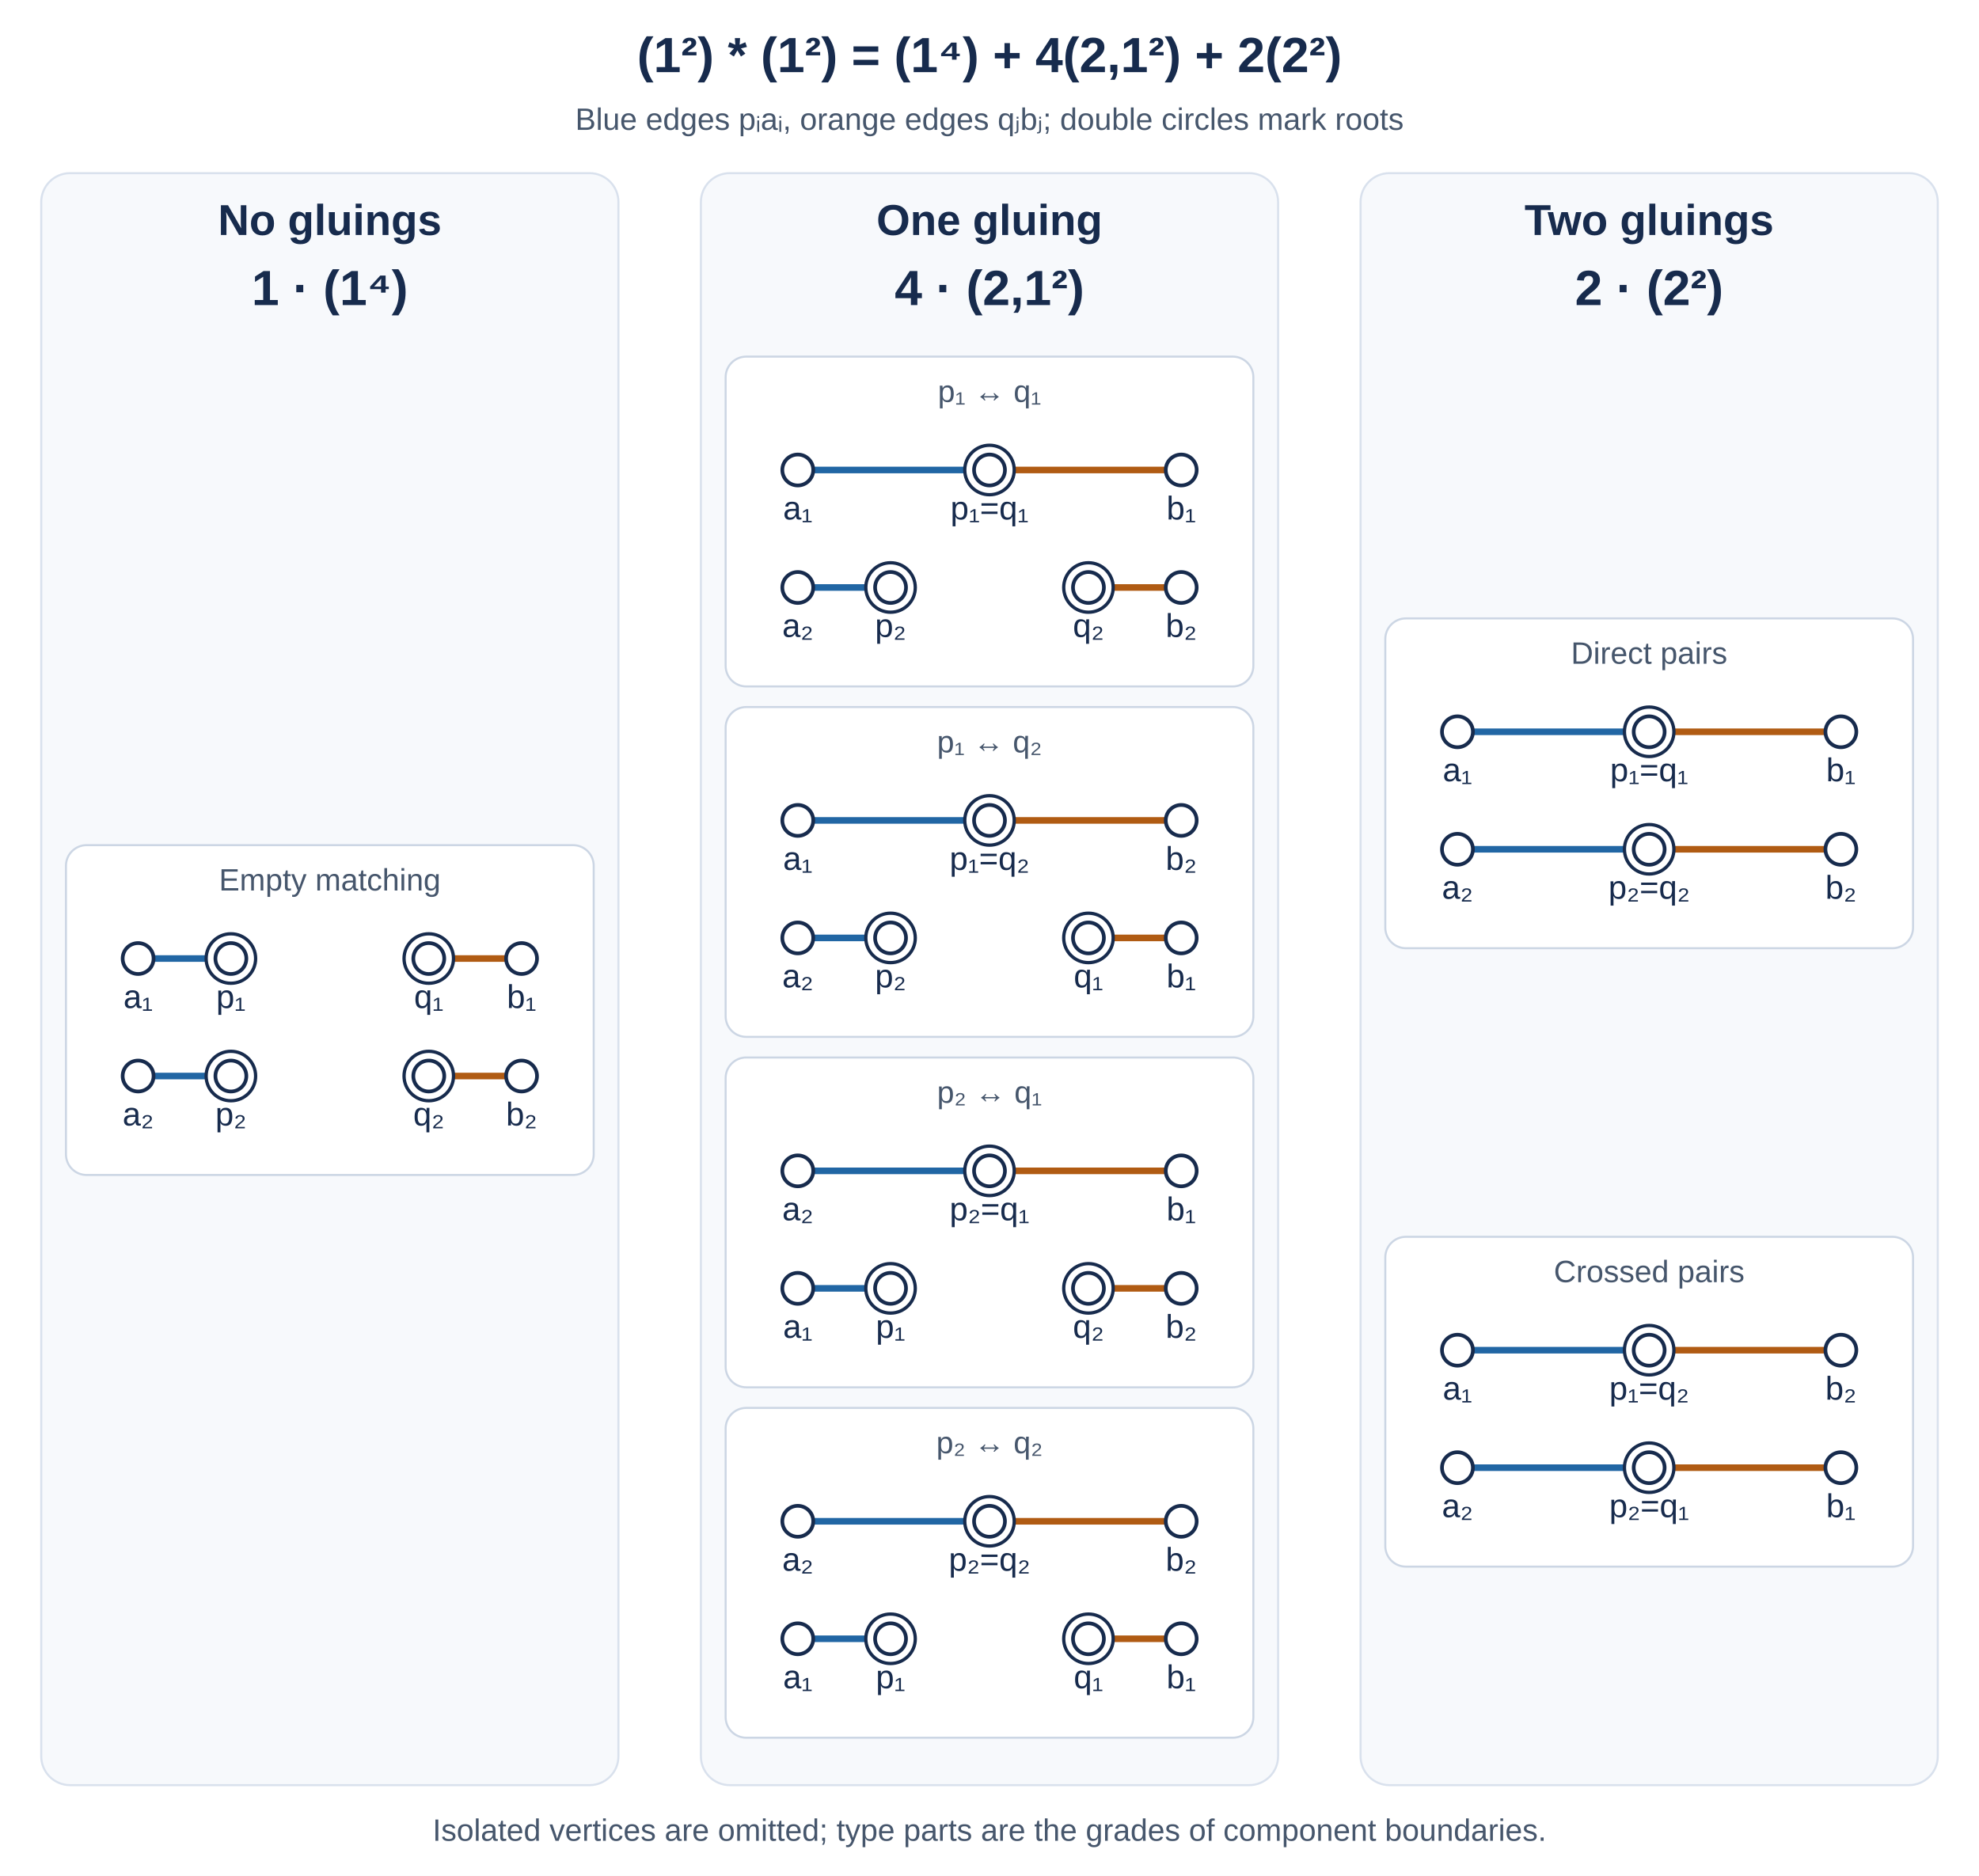
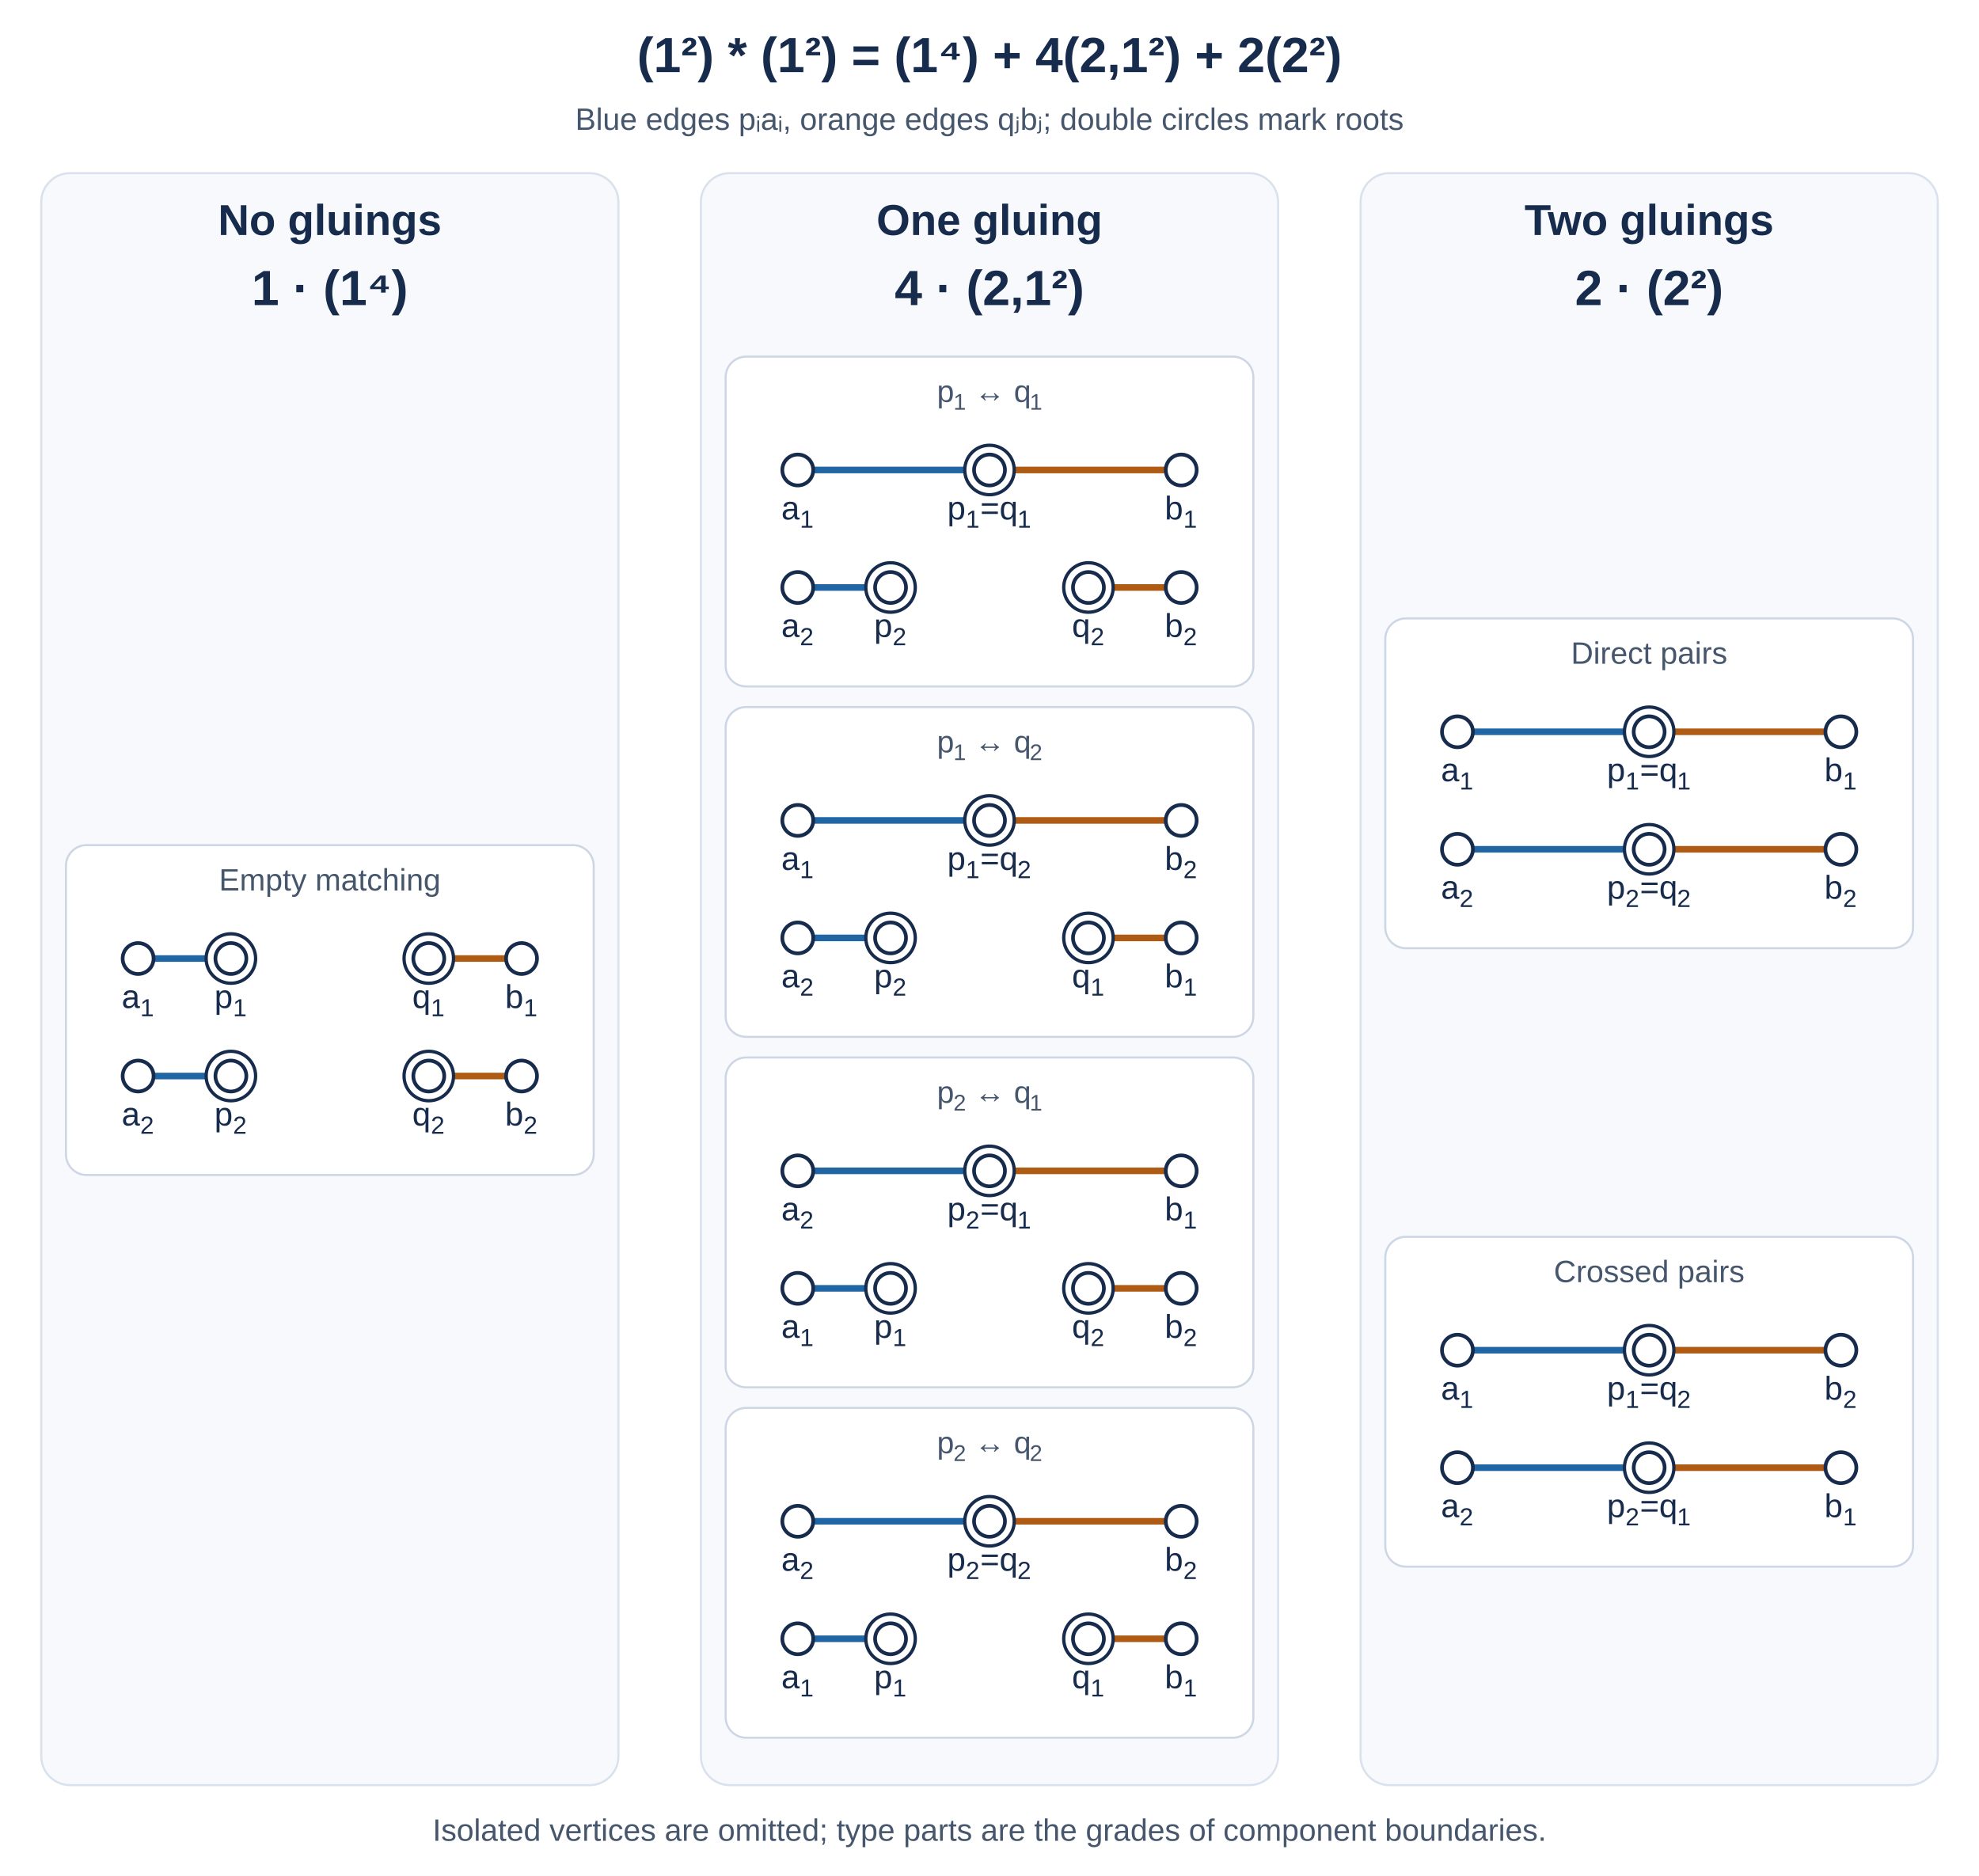
<svg xmlns="http://www.w3.org/2000/svg" width="960" height="910" viewBox="0 0 960 910" role="img" aria-labelledby="title desc">
  <rect width="960" height="910" fill="#fff" />
  <style>text{font-family:Arial,"DejaVu Sans",sans-serif;fill:#172b4d}.heading{font-size:21px;font-weight:600}.small{font-size:15px;fill:#46566c}.result{font-size:24px;font-weight:600}.node{font-size:20px;font-weight:600}.classes{font-size:19px}</style>
-   <text x="480" y="35" text-anchor="middle" class="result">(1²) * (1²) = (1⁴) + 4(2,1²) + 2(2²)</text>
-   <text x="480" y="63" text-anchor="middle" class="small">Blue edges pᵢaᵢ, orange edges qⱼbⱼ; double circles mark roots</text>
+   <text xml:space="preserve" x="480" y="35" text-anchor="middle" class="result">(1²) * (1²) = (1⁴) + 4(2,1²) + 2(2²)</text>
+   <text xml:space="preserve" x="480" y="63" text-anchor="middle" class="small">Blue edges pᵢaᵢ, orange edges qⱼbⱼ; double circles mark roots</text>
  <rect x="20" y="84" width="280" height="782" rx="14" fill="#f7f9fc" stroke="#d9e1ed" />
-   <text x="160" y="114" text-anchor="middle" class="heading">No gluings</text>
-   <text x="160" y="148" text-anchor="middle" class="result">1 · (1⁴)</text>
+   <text xml:space="preserve" x="160" y="114" text-anchor="middle" class="heading">No gluings</text>
+   <text xml:space="preserve" x="160" y="148" text-anchor="middle" class="result">1 · (1⁴)</text>
  <g data-matching="">
    <rect x="32" y="410" width="256" height="160" rx="10" fill="#fff" stroke="#ccd6e4" />
-     <text x="160" y="432" text-anchor="middle" class="small">Empty matching</text>
+     <text xml:space="preserve" x="160" y="432" text-anchor="middle" class="small">Empty matching</text>
    <line x1="112" y1="465" x2="67" y2="465" stroke="#2166a4" stroke-width="3.2" data-ends="p1 a1" />
    <circle cx="112" cy="465" r="12" fill="#fff" stroke="#172b4d" stroke-width="1.6" />
    <circle cx="112" cy="465" r="7.5" fill="#fff" stroke="#172b4d" stroke-width="1.8" data-vertex="p1" />
-     <text x="112" y="489" text-anchor="middle" font-size="16">p₁</text>
+     <text xml:space="preserve" x="104.00" y="489.00" text-anchor="start" style="font-size:16.0px">p</text>
+     <text xml:space="preserve" x="113.00" y="493.00" text-anchor="start" style="font-size:12px">1</text>
    <circle cx="67" cy="465" r="7.5" fill="#fff" stroke="#172b4d" stroke-width="1.8" data-vertex="a1" />
-     <text x="67" y="489" text-anchor="middle" font-size="16">a₁</text>
+     <text xml:space="preserve" x="59.00" y="489.00" text-anchor="start" style="font-size:16.0px">a</text>
+     <text xml:space="preserve" x="68.00" y="493.00" text-anchor="start" style="font-size:12px">1</text>
    <line x1="112" y1="522" x2="67" y2="522" stroke="#2166a4" stroke-width="3.2" data-ends="p2 a2" />
    <circle cx="112" cy="522" r="12" fill="#fff" stroke="#172b4d" stroke-width="1.6" />
    <circle cx="112" cy="522" r="7.5" fill="#fff" stroke="#172b4d" stroke-width="1.8" data-vertex="p2" />
-     <text x="112" y="546" text-anchor="middle" font-size="16">p₂</text>
+     <text xml:space="preserve" x="104.00" y="546.00" text-anchor="start" style="font-size:16.0px">p</text>
+     <text xml:space="preserve" x="113.00" y="550.00" text-anchor="start" style="font-size:12px">2</text>
    <circle cx="67" cy="522" r="7.5" fill="#fff" stroke="#172b4d" stroke-width="1.8" data-vertex="a2" />
-     <text x="67" y="546" text-anchor="middle" font-size="16">a₂</text>
+     <text xml:space="preserve" x="59.00" y="546.00" text-anchor="start" style="font-size:16.0px">a</text>
+     <text xml:space="preserve" x="68.00" y="550.00" text-anchor="start" style="font-size:12px">2</text>
    <line x1="208" y1="465" x2="253" y2="465" stroke="#b05b13" stroke-width="3.2" data-ends="q1 b1" />
    <circle cx="208" cy="465" r="12" fill="#fff" stroke="#172b4d" stroke-width="1.6" />
    <circle cx="208" cy="465" r="7.5" fill="#fff" stroke="#172b4d" stroke-width="1.8" data-vertex="q1" />
-     <text x="208" y="489" text-anchor="middle" font-size="16">q₁</text>
+     <text xml:space="preserve" x="200.00" y="489.00" text-anchor="start" style="font-size:16.0px">q</text>
+     <text xml:space="preserve" x="209.00" y="493.00" text-anchor="start" style="font-size:12px">1</text>
    <circle cx="253" cy="465" r="7.5" fill="#fff" stroke="#172b4d" stroke-width="1.8" data-vertex="b1" />
-     <text x="253" y="489" text-anchor="middle" font-size="16">b₁</text>
+     <text xml:space="preserve" x="245.00" y="489.00" text-anchor="start" style="font-size:16.0px">b</text>
+     <text xml:space="preserve" x="254.00" y="493.00" text-anchor="start" style="font-size:12px">1</text>
    <line x1="208" y1="522" x2="253" y2="522" stroke="#b05b13" stroke-width="3.2" data-ends="q2 b2" />
    <circle cx="208" cy="522" r="12" fill="#fff" stroke="#172b4d" stroke-width="1.6" />
    <circle cx="208" cy="522" r="7.5" fill="#fff" stroke="#172b4d" stroke-width="1.8" data-vertex="q2" />
-     <text x="208" y="546" text-anchor="middle" font-size="16">q₂</text>
+     <text xml:space="preserve" x="200.00" y="546.00" text-anchor="start" style="font-size:16.0px">q</text>
+     <text xml:space="preserve" x="209.00" y="550.00" text-anchor="start" style="font-size:12px">2</text>
    <circle cx="253" cy="522" r="7.5" fill="#fff" stroke="#172b4d" stroke-width="1.8" data-vertex="b2" />
-     <text x="253" y="546" text-anchor="middle" font-size="16">b₂</text>
+     <text xml:space="preserve" x="245.00" y="546.00" text-anchor="start" style="font-size:16.0px">b</text>
+     <text xml:space="preserve" x="254.00" y="550.00" text-anchor="start" style="font-size:12px">2</text>
  </g>
  <rect x="340" y="84" width="280" height="782" rx="14" fill="#f7f9fc" stroke="#d9e1ed" />
-   <text x="480" y="114" text-anchor="middle" class="heading">One gluing</text>
-   <text x="480" y="148" text-anchor="middle" class="result">4 · (2,1²)</text>
+   <text xml:space="preserve" x="480" y="114" text-anchor="middle" class="heading">One gluing</text>
+   <text xml:space="preserve" x="480" y="148" text-anchor="middle" class="result">4 · (2,1²)</text>
  <g data-matching="1:1">
    <rect x="352" y="173" width="256" height="160" rx="10" fill="#fff" stroke="#ccd6e4" />
-     <text x="480" y="195" text-anchor="middle" class="small">p₁ ↔ q₁</text>
+     <text xml:space="preserve" class="small" x="454.50" y="195.00" text-anchor="start" style="font-size:15.0px">p</text>
+     <text xml:space="preserve" class="small" x="462.50" y="198.75" text-anchor="start" style="font-size:11px">1</text>
+     <text xml:space="preserve" class="small" x="468.50" y="195.00" text-anchor="start" style="font-size:15.0px"> ↔ q</text>
+     <text xml:space="preserve" class="small" x="499.50" y="198.75" text-anchor="start" style="font-size:11px">1</text>
    <line x1="480" y1="228" x2="387" y2="228" stroke="#2166a4" stroke-width="3.2" data-ends="p1 a1" />
    <line x1="480" y1="228" x2="573" y2="228" stroke="#b05b13" stroke-width="3.2" data-ends="p1 b1" />
    <circle cx="480" cy="228" r="12" fill="#fff" stroke="#172b4d" stroke-width="1.6" />
    <circle cx="480" cy="228" r="7.5" fill="#fff" stroke="#172b4d" stroke-width="1.8" data-vertex="p1" />
-     <text x="480" y="252" text-anchor="middle" font-size="16">p₁=q₁</text>
+     <text xml:space="preserve" x="459.50" y="252.00" text-anchor="start" style="font-size:16.0px">p</text>
+     <text xml:space="preserve" x="468.50" y="256.00" text-anchor="start" style="font-size:12px">1</text>
+     <text xml:space="preserve" x="475.50" y="252.00" text-anchor="start" style="font-size:16.0px">=q</text>
+     <text xml:space="preserve" x="493.50" y="256.00" text-anchor="start" style="font-size:12px">1</text>
    <circle cx="387" cy="228" r="7.5" fill="#fff" stroke="#172b4d" stroke-width="1.8" data-vertex="a1" />
-     <text x="387" y="252" text-anchor="middle" font-size="16">a₁</text>
+     <text xml:space="preserve" x="379.00" y="252.00" text-anchor="start" style="font-size:16.0px">a</text>
+     <text xml:space="preserve" x="388.00" y="256.00" text-anchor="start" style="font-size:12px">1</text>
    <circle cx="573" cy="228" r="7.5" fill="#fff" stroke="#172b4d" stroke-width="1.8" data-vertex="b1" />
-     <text x="573" y="252" text-anchor="middle" font-size="16">b₁</text>
+     <text xml:space="preserve" x="565.00" y="252.00" text-anchor="start" style="font-size:16.0px">b</text>
+     <text xml:space="preserve" x="574.00" y="256.00" text-anchor="start" style="font-size:12px">1</text>
    <line x1="432" y1="285" x2="387" y2="285" stroke="#2166a4" stroke-width="3.2" data-ends="p2 a2" />
    <circle cx="432" cy="285" r="12" fill="#fff" stroke="#172b4d" stroke-width="1.6" />
    <circle cx="432" cy="285" r="7.5" fill="#fff" stroke="#172b4d" stroke-width="1.8" data-vertex="p2" />
-     <text x="432" y="309" text-anchor="middle" font-size="16">p₂</text>
+     <text xml:space="preserve" x="424.00" y="309.00" text-anchor="start" style="font-size:16.0px">p</text>
+     <text xml:space="preserve" x="433.00" y="313.00" text-anchor="start" style="font-size:12px">2</text>
    <circle cx="387" cy="285" r="7.5" fill="#fff" stroke="#172b4d" stroke-width="1.8" data-vertex="a2" />
-     <text x="387" y="309" text-anchor="middle" font-size="16">a₂</text>
+     <text xml:space="preserve" x="379.00" y="309.00" text-anchor="start" style="font-size:16.0px">a</text>
+     <text xml:space="preserve" x="388.00" y="313.00" text-anchor="start" style="font-size:12px">2</text>
    <line x1="528" y1="285" x2="573" y2="285" stroke="#b05b13" stroke-width="3.2" data-ends="q2 b2" />
    <circle cx="528" cy="285" r="12" fill="#fff" stroke="#172b4d" stroke-width="1.6" />
    <circle cx="528" cy="285" r="7.5" fill="#fff" stroke="#172b4d" stroke-width="1.8" data-vertex="q2" />
-     <text x="528" y="309" text-anchor="middle" font-size="16">q₂</text>
+     <text xml:space="preserve" x="520.00" y="309.00" text-anchor="start" style="font-size:16.0px">q</text>
+     <text xml:space="preserve" x="529.00" y="313.00" text-anchor="start" style="font-size:12px">2</text>
    <circle cx="573" cy="285" r="7.5" fill="#fff" stroke="#172b4d" stroke-width="1.8" data-vertex="b2" />
-     <text x="573" y="309" text-anchor="middle" font-size="16">b₂</text>
+     <text xml:space="preserve" x="565.00" y="309.00" text-anchor="start" style="font-size:16.0px">b</text>
+     <text xml:space="preserve" x="574.00" y="313.00" text-anchor="start" style="font-size:12px">2</text>
  </g>
  <g data-matching="1:2">
    <rect x="352" y="343" width="256" height="160" rx="10" fill="#fff" stroke="#ccd6e4" />
-     <text x="480" y="365" text-anchor="middle" class="small">p₁ ↔ q₂</text>
+     <text xml:space="preserve" class="small" x="454.50" y="365.00" text-anchor="start" style="font-size:15.0px">p</text>
+     <text xml:space="preserve" class="small" x="462.50" y="368.75" text-anchor="start" style="font-size:11px">1</text>
+     <text xml:space="preserve" class="small" x="468.50" y="365.00" text-anchor="start" style="font-size:15.0px"> ↔ q</text>
+     <text xml:space="preserve" class="small" x="499.50" y="368.75" text-anchor="start" style="font-size:11px">2</text>
    <line x1="480" y1="398" x2="387" y2="398" stroke="#2166a4" stroke-width="3.2" data-ends="p1 a1" />
    <line x1="480" y1="398" x2="573" y2="398" stroke="#b05b13" stroke-width="3.2" data-ends="p1 b2" />
    <circle cx="480" cy="398" r="12" fill="#fff" stroke="#172b4d" stroke-width="1.6" />
    <circle cx="480" cy="398" r="7.5" fill="#fff" stroke="#172b4d" stroke-width="1.8" data-vertex="p1" />
-     <text x="480" y="422" text-anchor="middle" font-size="16">p₁=q₂</text>
+     <text xml:space="preserve" x="459.50" y="422.00" text-anchor="start" style="font-size:16.0px">p</text>
+     <text xml:space="preserve" x="468.50" y="426.00" text-anchor="start" style="font-size:12px">1</text>
+     <text xml:space="preserve" x="475.50" y="422.00" text-anchor="start" style="font-size:16.0px">=q</text>
+     <text xml:space="preserve" x="493.50" y="426.00" text-anchor="start" style="font-size:12px">2</text>
    <circle cx="387" cy="398" r="7.5" fill="#fff" stroke="#172b4d" stroke-width="1.8" data-vertex="a1" />
-     <text x="387" y="422" text-anchor="middle" font-size="16">a₁</text>
+     <text xml:space="preserve" x="379.00" y="422.00" text-anchor="start" style="font-size:16.0px">a</text>
+     <text xml:space="preserve" x="388.00" y="426.00" text-anchor="start" style="font-size:12px">1</text>
    <circle cx="573" cy="398" r="7.5" fill="#fff" stroke="#172b4d" stroke-width="1.8" data-vertex="b2" />
-     <text x="573" y="422" text-anchor="middle" font-size="16">b₂</text>
+     <text xml:space="preserve" x="565.00" y="422.00" text-anchor="start" style="font-size:16.0px">b</text>
+     <text xml:space="preserve" x="574.00" y="426.00" text-anchor="start" style="font-size:12px">2</text>
    <line x1="432" y1="455" x2="387" y2="455" stroke="#2166a4" stroke-width="3.2" data-ends="p2 a2" />
    <circle cx="432" cy="455" r="12" fill="#fff" stroke="#172b4d" stroke-width="1.6" />
    <circle cx="432" cy="455" r="7.5" fill="#fff" stroke="#172b4d" stroke-width="1.8" data-vertex="p2" />
-     <text x="432" y="479" text-anchor="middle" font-size="16">p₂</text>
+     <text xml:space="preserve" x="424.00" y="479.00" text-anchor="start" style="font-size:16.0px">p</text>
+     <text xml:space="preserve" x="433.00" y="483.00" text-anchor="start" style="font-size:12px">2</text>
    <circle cx="387" cy="455" r="7.5" fill="#fff" stroke="#172b4d" stroke-width="1.8" data-vertex="a2" />
-     <text x="387" y="479" text-anchor="middle" font-size="16">a₂</text>
+     <text xml:space="preserve" x="379.00" y="479.00" text-anchor="start" style="font-size:16.0px">a</text>
+     <text xml:space="preserve" x="388.00" y="483.00" text-anchor="start" style="font-size:12px">2</text>
    <line x1="528" y1="455" x2="573" y2="455" stroke="#b05b13" stroke-width="3.2" data-ends="q1 b1" />
    <circle cx="528" cy="455" r="12" fill="#fff" stroke="#172b4d" stroke-width="1.6" />
    <circle cx="528" cy="455" r="7.5" fill="#fff" stroke="#172b4d" stroke-width="1.8" data-vertex="q1" />
-     <text x="528" y="479" text-anchor="middle" font-size="16">q₁</text>
+     <text xml:space="preserve" x="520.00" y="479.00" text-anchor="start" style="font-size:16.0px">q</text>
+     <text xml:space="preserve" x="529.00" y="483.00" text-anchor="start" style="font-size:12px">1</text>
    <circle cx="573" cy="455" r="7.5" fill="#fff" stroke="#172b4d" stroke-width="1.8" data-vertex="b1" />
-     <text x="573" y="479" text-anchor="middle" font-size="16">b₁</text>
+     <text xml:space="preserve" x="565.00" y="479.00" text-anchor="start" style="font-size:16.0px">b</text>
+     <text xml:space="preserve" x="574.00" y="483.00" text-anchor="start" style="font-size:12px">1</text>
  </g>
  <g data-matching="2:1">
    <rect x="352" y="513" width="256" height="160" rx="10" fill="#fff" stroke="#ccd6e4" />
-     <text x="480" y="535" text-anchor="middle" class="small">p₂ ↔ q₁</text>
+     <text xml:space="preserve" class="small" x="454.50" y="535.00" text-anchor="start" style="font-size:15.0px">p</text>
+     <text xml:space="preserve" class="small" x="462.50" y="538.75" text-anchor="start" style="font-size:11px">2</text>
+     <text xml:space="preserve" class="small" x="468.50" y="535.00" text-anchor="start" style="font-size:15.0px"> ↔ q</text>
+     <text xml:space="preserve" class="small" x="499.50" y="538.75" text-anchor="start" style="font-size:11px">1</text>
    <line x1="480" y1="568" x2="387" y2="568" stroke="#2166a4" stroke-width="3.2" data-ends="p2 a2" />
    <line x1="480" y1="568" x2="573" y2="568" stroke="#b05b13" stroke-width="3.2" data-ends="p2 b1" />
    <circle cx="480" cy="568" r="12" fill="#fff" stroke="#172b4d" stroke-width="1.6" />
    <circle cx="480" cy="568" r="7.5" fill="#fff" stroke="#172b4d" stroke-width="1.8" data-vertex="p2" />
-     <text x="480" y="592" text-anchor="middle" font-size="16">p₂=q₁</text>
+     <text xml:space="preserve" x="459.50" y="592.00" text-anchor="start" style="font-size:16.0px">p</text>
+     <text xml:space="preserve" x="468.50" y="596.00" text-anchor="start" style="font-size:12px">2</text>
+     <text xml:space="preserve" x="475.50" y="592.00" text-anchor="start" style="font-size:16.0px">=q</text>
+     <text xml:space="preserve" x="493.50" y="596.00" text-anchor="start" style="font-size:12px">1</text>
    <circle cx="387" cy="568" r="7.5" fill="#fff" stroke="#172b4d" stroke-width="1.8" data-vertex="a2" />
-     <text x="387" y="592" text-anchor="middle" font-size="16">a₂</text>
+     <text xml:space="preserve" x="379.00" y="592.00" text-anchor="start" style="font-size:16.0px">a</text>
+     <text xml:space="preserve" x="388.00" y="596.00" text-anchor="start" style="font-size:12px">2</text>
    <circle cx="573" cy="568" r="7.5" fill="#fff" stroke="#172b4d" stroke-width="1.8" data-vertex="b1" />
-     <text x="573" y="592" text-anchor="middle" font-size="16">b₁</text>
+     <text xml:space="preserve" x="565.00" y="592.00" text-anchor="start" style="font-size:16.0px">b</text>
+     <text xml:space="preserve" x="574.00" y="596.00" text-anchor="start" style="font-size:12px">1</text>
    <line x1="432" y1="625" x2="387" y2="625" stroke="#2166a4" stroke-width="3.2" data-ends="p1 a1" />
    <circle cx="432" cy="625" r="12" fill="#fff" stroke="#172b4d" stroke-width="1.6" />
    <circle cx="432" cy="625" r="7.5" fill="#fff" stroke="#172b4d" stroke-width="1.8" data-vertex="p1" />
-     <text x="432" y="649" text-anchor="middle" font-size="16">p₁</text>
+     <text xml:space="preserve" x="424.00" y="649.00" text-anchor="start" style="font-size:16.0px">p</text>
+     <text xml:space="preserve" x="433.00" y="653.00" text-anchor="start" style="font-size:12px">1</text>
    <circle cx="387" cy="625" r="7.5" fill="#fff" stroke="#172b4d" stroke-width="1.8" data-vertex="a1" />
-     <text x="387" y="649" text-anchor="middle" font-size="16">a₁</text>
+     <text xml:space="preserve" x="379.00" y="649.00" text-anchor="start" style="font-size:16.0px">a</text>
+     <text xml:space="preserve" x="388.00" y="653.00" text-anchor="start" style="font-size:12px">1</text>
    <line x1="528" y1="625" x2="573" y2="625" stroke="#b05b13" stroke-width="3.2" data-ends="q2 b2" />
    <circle cx="528" cy="625" r="12" fill="#fff" stroke="#172b4d" stroke-width="1.6" />
    <circle cx="528" cy="625" r="7.5" fill="#fff" stroke="#172b4d" stroke-width="1.8" data-vertex="q2" />
-     <text x="528" y="649" text-anchor="middle" font-size="16">q₂</text>
+     <text xml:space="preserve" x="520.00" y="649.00" text-anchor="start" style="font-size:16.0px">q</text>
+     <text xml:space="preserve" x="529.00" y="653.00" text-anchor="start" style="font-size:12px">2</text>
    <circle cx="573" cy="625" r="7.5" fill="#fff" stroke="#172b4d" stroke-width="1.8" data-vertex="b2" />
-     <text x="573" y="649" text-anchor="middle" font-size="16">b₂</text>
+     <text xml:space="preserve" x="565.00" y="649.00" text-anchor="start" style="font-size:16.0px">b</text>
+     <text xml:space="preserve" x="574.00" y="653.00" text-anchor="start" style="font-size:12px">2</text>
  </g>
  <g data-matching="2:2">
    <rect x="352" y="683" width="256" height="160" rx="10" fill="#fff" stroke="#ccd6e4" />
-     <text x="480" y="705" text-anchor="middle" class="small">p₂ ↔ q₂</text>
+     <text xml:space="preserve" class="small" x="454.50" y="705.00" text-anchor="start" style="font-size:15.0px">p</text>
+     <text xml:space="preserve" class="small" x="462.50" y="708.75" text-anchor="start" style="font-size:11px">2</text>
+     <text xml:space="preserve" class="small" x="468.50" y="705.00" text-anchor="start" style="font-size:15.0px"> ↔ q</text>
+     <text xml:space="preserve" class="small" x="499.50" y="708.75" text-anchor="start" style="font-size:11px">2</text>
    <line x1="480" y1="738" x2="387" y2="738" stroke="#2166a4" stroke-width="3.2" data-ends="p2 a2" />
    <line x1="480" y1="738" x2="573" y2="738" stroke="#b05b13" stroke-width="3.2" data-ends="p2 b2" />
    <circle cx="480" cy="738" r="12" fill="#fff" stroke="#172b4d" stroke-width="1.6" />
    <circle cx="480" cy="738" r="7.5" fill="#fff" stroke="#172b4d" stroke-width="1.8" data-vertex="p2" />
-     <text x="480" y="762" text-anchor="middle" font-size="16">p₂=q₂</text>
+     <text xml:space="preserve" x="459.50" y="762.00" text-anchor="start" style="font-size:16.0px">p</text>
+     <text xml:space="preserve" x="468.50" y="766.00" text-anchor="start" style="font-size:12px">2</text>
+     <text xml:space="preserve" x="475.50" y="762.00" text-anchor="start" style="font-size:16.0px">=q</text>
+     <text xml:space="preserve" x="493.50" y="766.00" text-anchor="start" style="font-size:12px">2</text>
    <circle cx="387" cy="738" r="7.5" fill="#fff" stroke="#172b4d" stroke-width="1.8" data-vertex="a2" />
-     <text x="387" y="762" text-anchor="middle" font-size="16">a₂</text>
+     <text xml:space="preserve" x="379.00" y="762.00" text-anchor="start" style="font-size:16.0px">a</text>
+     <text xml:space="preserve" x="388.00" y="766.00" text-anchor="start" style="font-size:12px">2</text>
    <circle cx="573" cy="738" r="7.5" fill="#fff" stroke="#172b4d" stroke-width="1.8" data-vertex="b2" />
-     <text x="573" y="762" text-anchor="middle" font-size="16">b₂</text>
+     <text xml:space="preserve" x="565.00" y="762.00" text-anchor="start" style="font-size:16.0px">b</text>
+     <text xml:space="preserve" x="574.00" y="766.00" text-anchor="start" style="font-size:12px">2</text>
    <line x1="432" y1="795" x2="387" y2="795" stroke="#2166a4" stroke-width="3.2" data-ends="p1 a1" />
    <circle cx="432" cy="795" r="12" fill="#fff" stroke="#172b4d" stroke-width="1.6" />
    <circle cx="432" cy="795" r="7.5" fill="#fff" stroke="#172b4d" stroke-width="1.8" data-vertex="p1" />
-     <text x="432" y="819" text-anchor="middle" font-size="16">p₁</text>
+     <text xml:space="preserve" x="424.00" y="819.00" text-anchor="start" style="font-size:16.0px">p</text>
+     <text xml:space="preserve" x="433.00" y="823.00" text-anchor="start" style="font-size:12px">1</text>
    <circle cx="387" cy="795" r="7.5" fill="#fff" stroke="#172b4d" stroke-width="1.8" data-vertex="a1" />
-     <text x="387" y="819" text-anchor="middle" font-size="16">a₁</text>
+     <text xml:space="preserve" x="379.00" y="819.00" text-anchor="start" style="font-size:16.0px">a</text>
+     <text xml:space="preserve" x="388.00" y="823.00" text-anchor="start" style="font-size:12px">1</text>
    <line x1="528" y1="795" x2="573" y2="795" stroke="#b05b13" stroke-width="3.2" data-ends="q1 b1" />
    <circle cx="528" cy="795" r="12" fill="#fff" stroke="#172b4d" stroke-width="1.6" />
    <circle cx="528" cy="795" r="7.5" fill="#fff" stroke="#172b4d" stroke-width="1.8" data-vertex="q1" />
-     <text x="528" y="819" text-anchor="middle" font-size="16">q₁</text>
+     <text xml:space="preserve" x="520.00" y="819.00" text-anchor="start" style="font-size:16.0px">q</text>
+     <text xml:space="preserve" x="529.00" y="823.00" text-anchor="start" style="font-size:12px">1</text>
    <circle cx="573" cy="795" r="7.5" fill="#fff" stroke="#172b4d" stroke-width="1.8" data-vertex="b1" />
-     <text x="573" y="819" text-anchor="middle" font-size="16">b₁</text>
+     <text xml:space="preserve" x="565.00" y="819.00" text-anchor="start" style="font-size:16.0px">b</text>
+     <text xml:space="preserve" x="574.00" y="823.00" text-anchor="start" style="font-size:12px">1</text>
  </g>
  <rect x="660" y="84" width="280" height="782" rx="14" fill="#f7f9fc" stroke="#d9e1ed" />
-   <text x="800" y="114" text-anchor="middle" class="heading">Two gluings</text>
-   <text x="800" y="148" text-anchor="middle" class="result">2 · (2²)</text>
+   <text xml:space="preserve" x="800" y="114" text-anchor="middle" class="heading">Two gluings</text>
+   <text xml:space="preserve" x="800" y="148" text-anchor="middle" class="result">2 · (2²)</text>
  <g data-matching="1:1,2:2">
    <rect x="672" y="300" width="256" height="160" rx="10" fill="#fff" stroke="#ccd6e4" />
-     <text x="800" y="322" text-anchor="middle" class="small">Direct pairs</text>
+     <text xml:space="preserve" x="800" y="322" text-anchor="middle" class="small">Direct pairs</text>
    <line x1="800" y1="355" x2="707" y2="355" stroke="#2166a4" stroke-width="3.2" data-ends="p1 a1" />
    <line x1="800" y1="355" x2="893" y2="355" stroke="#b05b13" stroke-width="3.2" data-ends="p1 b1" />
    <circle cx="800" cy="355" r="12" fill="#fff" stroke="#172b4d" stroke-width="1.6" />
    <circle cx="800" cy="355" r="7.5" fill="#fff" stroke="#172b4d" stroke-width="1.8" data-vertex="p1" />
-     <text x="800" y="379" text-anchor="middle" font-size="16">p₁=q₁</text>
+     <text xml:space="preserve" x="779.50" y="379.00" text-anchor="start" style="font-size:16.0px">p</text>
+     <text xml:space="preserve" x="788.50" y="383.00" text-anchor="start" style="font-size:12px">1</text>
+     <text xml:space="preserve" x="795.50" y="379.00" text-anchor="start" style="font-size:16.0px">=q</text>
+     <text xml:space="preserve" x="813.50" y="383.00" text-anchor="start" style="font-size:12px">1</text>
    <circle cx="707" cy="355" r="7.5" fill="#fff" stroke="#172b4d" stroke-width="1.8" data-vertex="a1" />
-     <text x="707" y="379" text-anchor="middle" font-size="16">a₁</text>
+     <text xml:space="preserve" x="699.00" y="379.00" text-anchor="start" style="font-size:16.0px">a</text>
+     <text xml:space="preserve" x="708.00" y="383.00" text-anchor="start" style="font-size:12px">1</text>
    <circle cx="893" cy="355" r="7.5" fill="#fff" stroke="#172b4d" stroke-width="1.8" data-vertex="b1" />
-     <text x="893" y="379" text-anchor="middle" font-size="16">b₁</text>
+     <text xml:space="preserve" x="885.00" y="379.00" text-anchor="start" style="font-size:16.0px">b</text>
+     <text xml:space="preserve" x="894.00" y="383.00" text-anchor="start" style="font-size:12px">1</text>
    <line x1="800" y1="412" x2="707" y2="412" stroke="#2166a4" stroke-width="3.2" data-ends="p2 a2" />
    <line x1="800" y1="412" x2="893" y2="412" stroke="#b05b13" stroke-width="3.2" data-ends="p2 b2" />
    <circle cx="800" cy="412" r="12" fill="#fff" stroke="#172b4d" stroke-width="1.6" />
    <circle cx="800" cy="412" r="7.5" fill="#fff" stroke="#172b4d" stroke-width="1.8" data-vertex="p2" />
-     <text x="800" y="436" text-anchor="middle" font-size="16">p₂=q₂</text>
+     <text xml:space="preserve" x="779.50" y="436.00" text-anchor="start" style="font-size:16.0px">p</text>
+     <text xml:space="preserve" x="788.50" y="440.00" text-anchor="start" style="font-size:12px">2</text>
+     <text xml:space="preserve" x="795.50" y="436.00" text-anchor="start" style="font-size:16.0px">=q</text>
+     <text xml:space="preserve" x="813.50" y="440.00" text-anchor="start" style="font-size:12px">2</text>
    <circle cx="707" cy="412" r="7.5" fill="#fff" stroke="#172b4d" stroke-width="1.8" data-vertex="a2" />
-     <text x="707" y="436" text-anchor="middle" font-size="16">a₂</text>
+     <text xml:space="preserve" x="699.00" y="436.00" text-anchor="start" style="font-size:16.0px">a</text>
+     <text xml:space="preserve" x="708.00" y="440.00" text-anchor="start" style="font-size:12px">2</text>
    <circle cx="893" cy="412" r="7.5" fill="#fff" stroke="#172b4d" stroke-width="1.8" data-vertex="b2" />
-     <text x="893" y="436" text-anchor="middle" font-size="16">b₂</text>
+     <text xml:space="preserve" x="885.00" y="436.00" text-anchor="start" style="font-size:16.0px">b</text>
+     <text xml:space="preserve" x="894.00" y="440.00" text-anchor="start" style="font-size:12px">2</text>
  </g>
  <g data-matching="1:2,2:1">
    <rect x="672" y="600" width="256" height="160" rx="10" fill="#fff" stroke="#ccd6e4" />
-     <text x="800" y="622" text-anchor="middle" class="small">Crossed pairs</text>
+     <text xml:space="preserve" x="800" y="622" text-anchor="middle" class="small">Crossed pairs</text>
    <line x1="800" y1="655" x2="707" y2="655" stroke="#2166a4" stroke-width="3.2" data-ends="p1 a1" />
    <line x1="800" y1="655" x2="893" y2="655" stroke="#b05b13" stroke-width="3.2" data-ends="p1 b2" />
    <circle cx="800" cy="655" r="12" fill="#fff" stroke="#172b4d" stroke-width="1.6" />
    <circle cx="800" cy="655" r="7.5" fill="#fff" stroke="#172b4d" stroke-width="1.8" data-vertex="p1" />
-     <text x="800" y="679" text-anchor="middle" font-size="16">p₁=q₂</text>
+     <text xml:space="preserve" x="779.50" y="679.00" text-anchor="start" style="font-size:16.0px">p</text>
+     <text xml:space="preserve" x="788.50" y="683.00" text-anchor="start" style="font-size:12px">1</text>
+     <text xml:space="preserve" x="795.50" y="679.00" text-anchor="start" style="font-size:16.0px">=q</text>
+     <text xml:space="preserve" x="813.50" y="683.00" text-anchor="start" style="font-size:12px">2</text>
    <circle cx="707" cy="655" r="7.5" fill="#fff" stroke="#172b4d" stroke-width="1.8" data-vertex="a1" />
-     <text x="707" y="679" text-anchor="middle" font-size="16">a₁</text>
+     <text xml:space="preserve" x="699.00" y="679.00" text-anchor="start" style="font-size:16.0px">a</text>
+     <text xml:space="preserve" x="708.00" y="683.00" text-anchor="start" style="font-size:12px">1</text>
    <circle cx="893" cy="655" r="7.5" fill="#fff" stroke="#172b4d" stroke-width="1.8" data-vertex="b2" />
-     <text x="893" y="679" text-anchor="middle" font-size="16">b₂</text>
+     <text xml:space="preserve" x="885.00" y="679.00" text-anchor="start" style="font-size:16.0px">b</text>
+     <text xml:space="preserve" x="894.00" y="683.00" text-anchor="start" style="font-size:12px">2</text>
    <line x1="800" y1="712" x2="707" y2="712" stroke="#2166a4" stroke-width="3.2" data-ends="p2 a2" />
    <line x1="800" y1="712" x2="893" y2="712" stroke="#b05b13" stroke-width="3.2" data-ends="p2 b1" />
    <circle cx="800" cy="712" r="12" fill="#fff" stroke="#172b4d" stroke-width="1.6" />
    <circle cx="800" cy="712" r="7.5" fill="#fff" stroke="#172b4d" stroke-width="1.8" data-vertex="p2" />
-     <text x="800" y="736" text-anchor="middle" font-size="16">p₂=q₁</text>
+     <text xml:space="preserve" x="779.50" y="736.00" text-anchor="start" style="font-size:16.0px">p</text>
+     <text xml:space="preserve" x="788.50" y="740.00" text-anchor="start" style="font-size:12px">2</text>
+     <text xml:space="preserve" x="795.50" y="736.00" text-anchor="start" style="font-size:16.0px">=q</text>
+     <text xml:space="preserve" x="813.50" y="740.00" text-anchor="start" style="font-size:12px">1</text>
    <circle cx="707" cy="712" r="7.5" fill="#fff" stroke="#172b4d" stroke-width="1.8" data-vertex="a2" />
-     <text x="707" y="736" text-anchor="middle" font-size="16">a₂</text>
+     <text xml:space="preserve" x="699.00" y="736.00" text-anchor="start" style="font-size:16.0px">a</text>
+     <text xml:space="preserve" x="708.00" y="740.00" text-anchor="start" style="font-size:12px">2</text>
    <circle cx="893" cy="712" r="7.5" fill="#fff" stroke="#172b4d" stroke-width="1.8" data-vertex="b1" />
-     <text x="893" y="736" text-anchor="middle" font-size="16">b₁</text>
-   </g>
-   <text x="480" y="893" text-anchor="middle" class="small">Isolated vertices are omitted; type parts are the grades of component boundaries.</text>
+     <text xml:space="preserve" x="885.00" y="736.00" text-anchor="start" style="font-size:16.0px">b</text>
+     <text xml:space="preserve" x="894.00" y="740.00" text-anchor="start" style="font-size:12px">1</text>
+   </g>
+   <text xml:space="preserve" x="480" y="893" text-anchor="middle" class="small">Isolated vertices are omitted; type parts are the grades of component boundaries.</text>
</svg>
